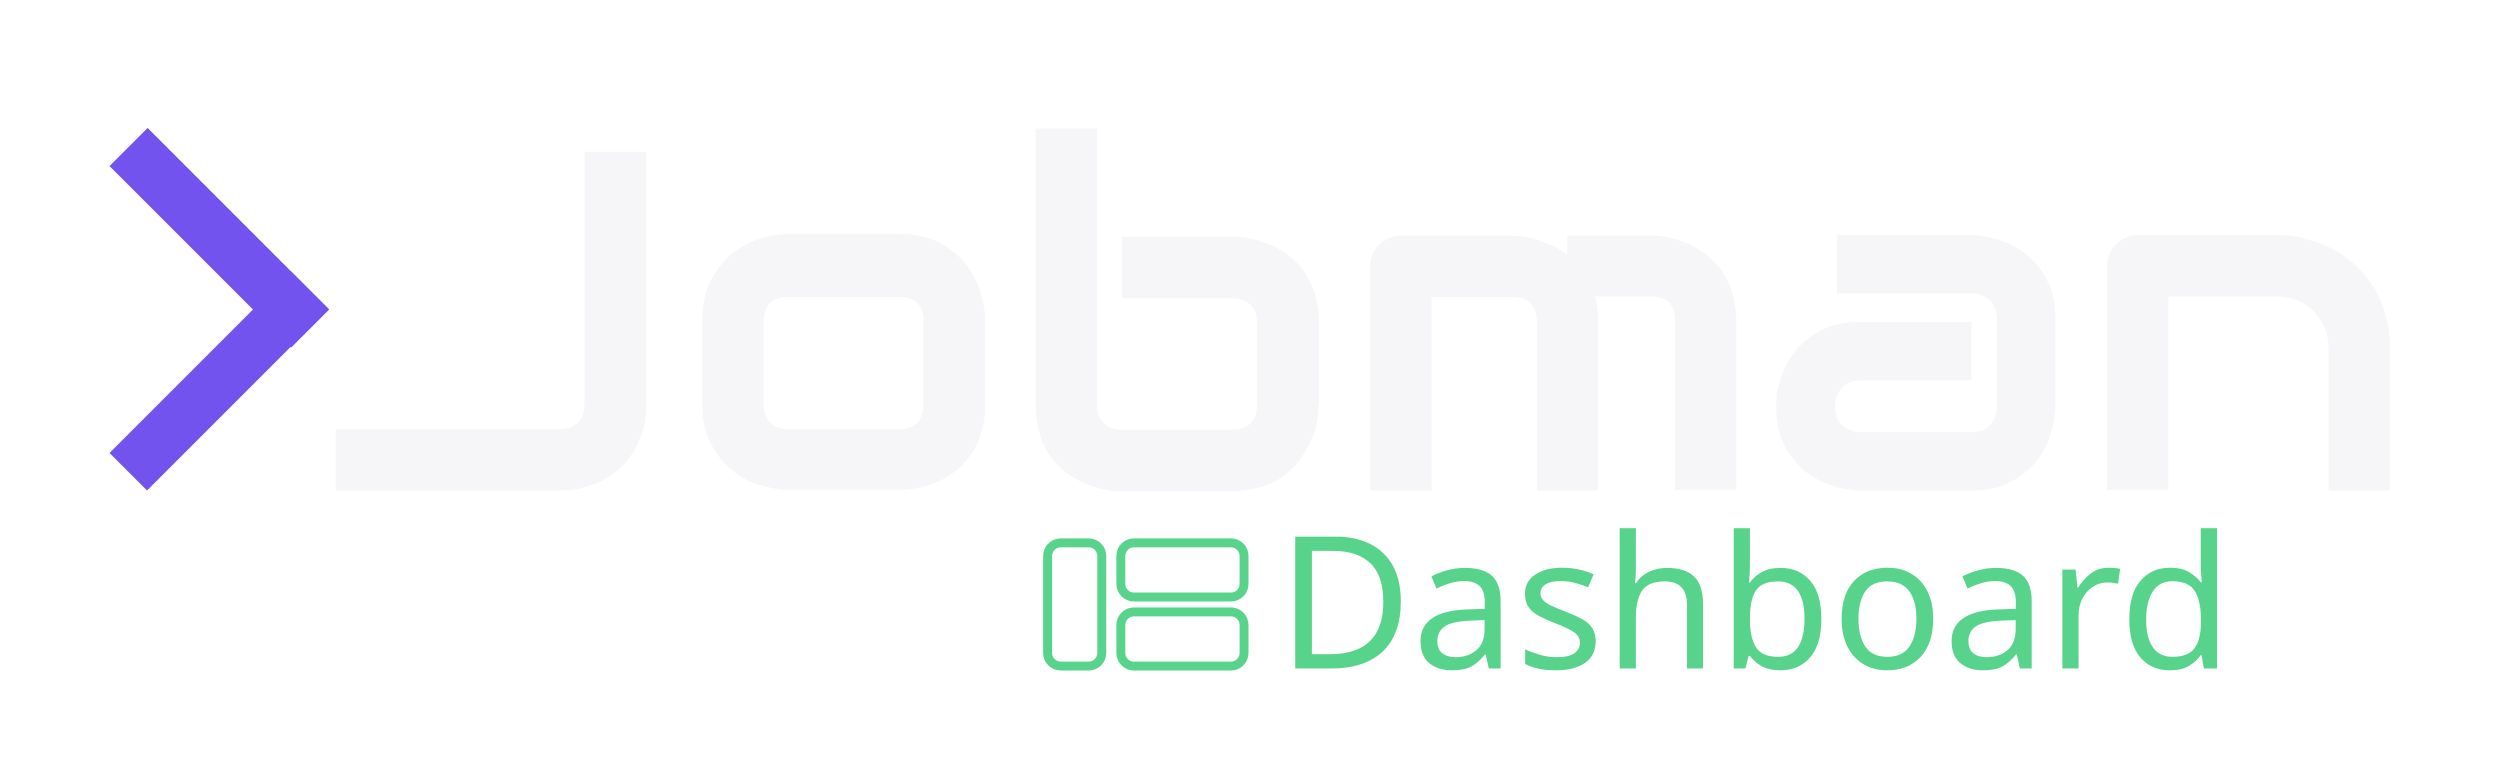
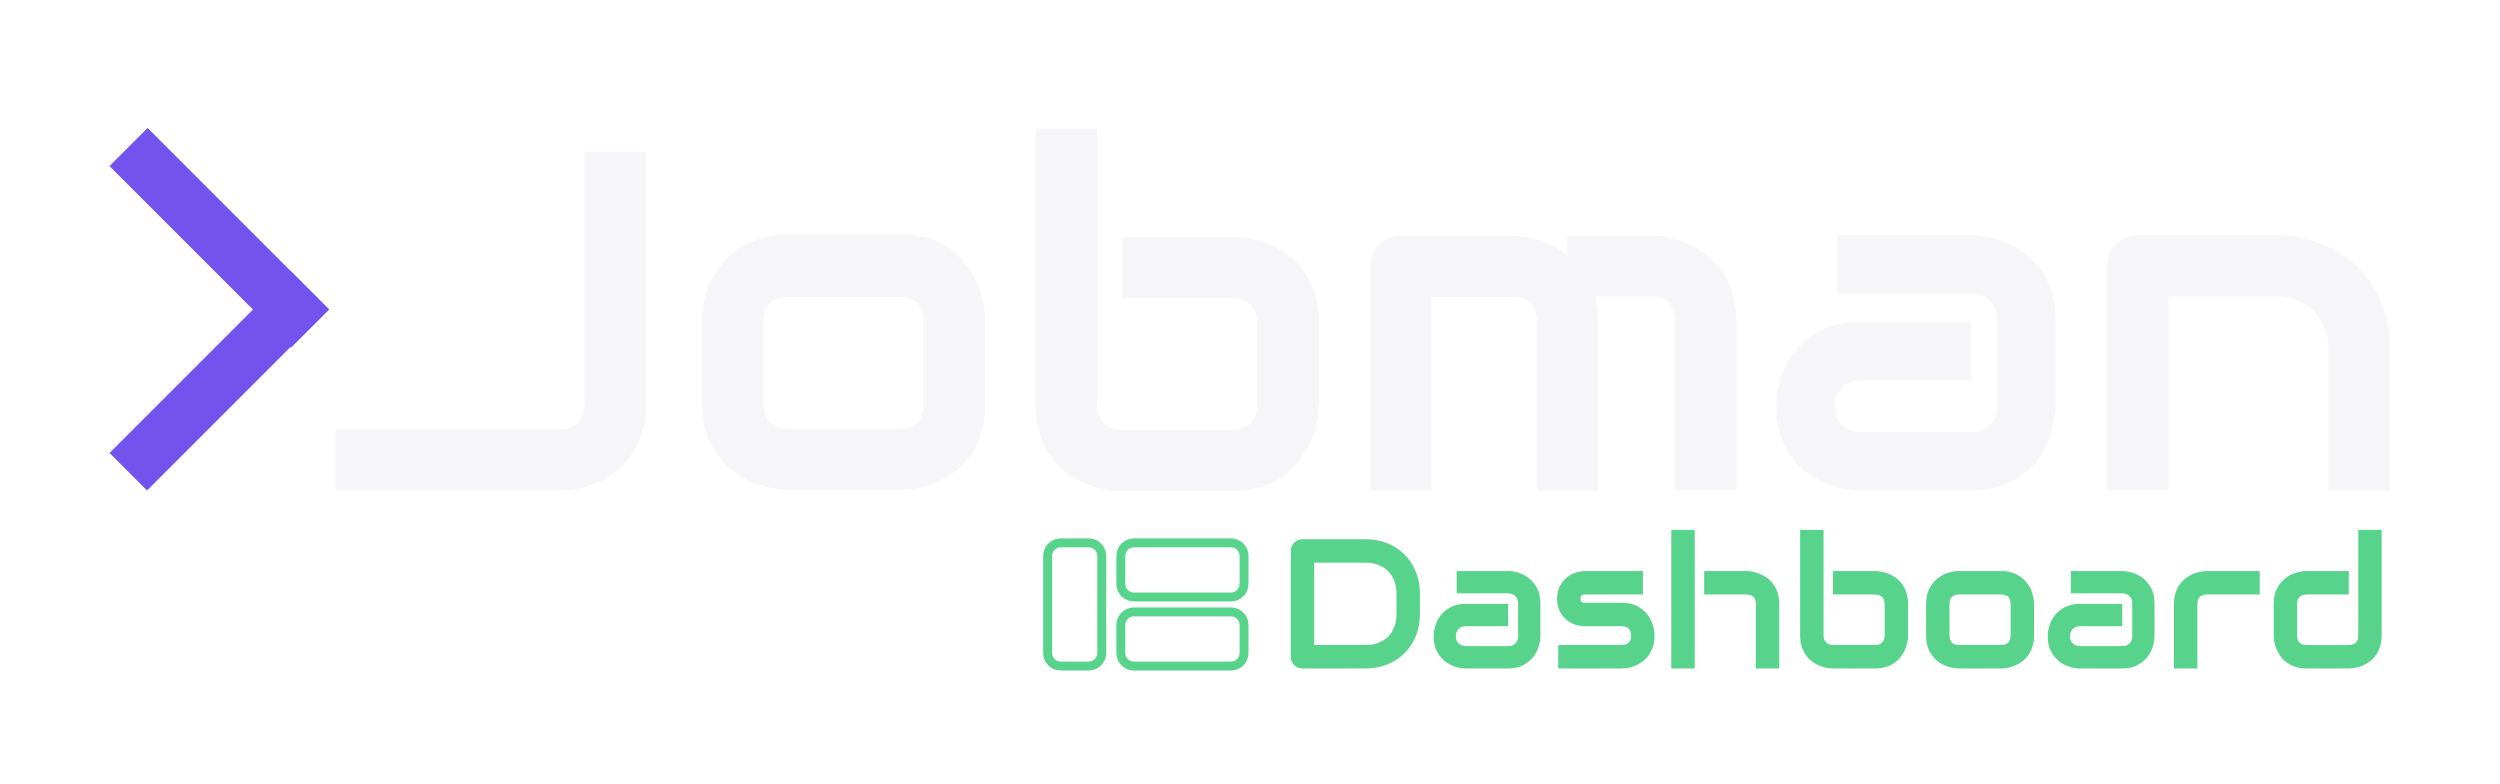
<svg xmlns="http://www.w3.org/2000/svg" id="Layer_1" version="1.1" viewBox="0 0 420 131.7">
  <defs>
    <style>
      .st0, .st1 {
        fill: none;
      }

      .st2 {
        fill: #f6f5f8;
      }

      .st3, .st4 {
        isolation: isolate;
      }

      .st5 {
        fill: #7353ed;
      }

      .st4 {
        fill: #57d38c;
-         font-family: Audiowide-Regular, Audiowide;
-         font-size: 31px;
      }

      .st1 {
        stroke: #57d38c;
        stroke-miterlimit: 10;
        stroke-width: 1.5px;
      }
    </style>
  </defs>
  <path class="st0" d="M0,0h420v131.5H0V0Z" />
  <path class="st2" d="M108.6,68c0,2.1-.4,4-1.1,5.7-.7,1.8-1.7,3.3-3,4.6-1.3,1.3-2.8,2.3-4.6,3s-3.7,1.1-5.8,1.1h-37.7v-10.3h37.7c1.3,0,2.3-.4,3-1.1s1.1-1.7,1.1-3.1V25.5h10.4v42.3h0v.2ZM165.5,68c0,1.8-.2,3.4-.7,4.8-.4,1.4-1,2.7-1.8,3.7-.7,1.1-1.6,2-2.6,2.7-1,.8-2,1.4-3.1,1.8-1.1.5-2.2.8-3.2,1-1.1.2-2.1.3-3.1.3h-18.6c-1.4,0-3-.3-4.7-.8s-3.3-1.3-4.7-2.5c-1.4-1.1-2.6-2.6-3.6-4.5-1-1.8-1.4-4.1-1.4-6.8v-13.9c0-2.6.5-4.9,1.4-6.7,1-1.8,2.2-3.3,3.6-4.5,1.4-1.1,3-2,4.7-2.5s3.2-.8,4.7-.8h18.6c2.6,0,4.9.5,6.7,1.4,1.8,1,3.3,2.1,4.5,3.6,1.1,1.4,2,3,2.5,4.7s.8,3.3.8,4.7v14.3h0ZM155.2,54.1c0-1.4-.4-2.5-1.1-3.2-.7-.7-1.7-1-3.1-1h-18.5c-1.4,0-2.4.3-3.1,1-.7.7-1.1,1.7-1.1,3.1v13.9c0,1.3.4,2.4,1.1,3.1.7.7,1.8,1.1,3.1,1.1h18.5c1.4,0,2.4-.4,3.1-1.1.7-.7,1-1.7,1-3.1v-13.9h.1ZM221.5,68c0,1-.1,2-.3,3.1s-.6,2.2-1.1,3.2c-.5,1.1-1.1,2.1-1.8,3.1-.8,1-1.7,1.8-2.7,2.6-1.1.8-2.3,1.4-3.7,1.8s-3,.7-4.8.7h-18.6c-1,0-2,0-3.1-.3-1.1-.2-2.2-.6-3.2-1-1.1-.5-2.1-1.1-3.1-1.8-1-.8-1.8-1.7-2.6-2.7-.8-1.1-1.4-2.3-1.8-3.7-.4-1.4-.7-3-.7-4.8V21.6h10.3v46.5c0,1.3.4,2.3,1.2,3,.8.8,1.8,1.1,3,1.1h18.6c1.3,0,2.3-.4,3-1.1.7-.8,1.1-1.8,1.1-3v-13.9c0-1.3-.4-2.3-1.1-3-.8-.7-1.8-1.1-3-1.1h-18.6v-10.3h18.6c1,0,2,0,3.1.3,1.1.2,2.2.6,3.2,1,1.1.5,2.1,1.1,3.1,1.8,1,.8,1.8,1.7,2.6,2.7.7,1.1,1.3,2.3,1.8,3.7.4,1.4.7,3,.7,4.8v13.9h0ZM268.5,82.4h-10.3v-28.4c0-1.3-.4-2.4-1.1-3.1s-1.8-1-3.2-1h-13.4v32.5h-10.3v-37.7c0-.7.1-1.4.4-2s.6-1.2,1.1-1.6c.5-.5,1-.8,1.7-1.1.6-.3,1.3-.4,2-.4h18.6c1.4,0,3,.3,4.6.8s3.2,1.3,4.7,2.4v-3.2h13.9c1,0,2,0,3.1.3,1.1.2,2.2.6,3.2,1,1.1.5,2.1,1.1,3.1,1.8,1,.8,1.8,1.7,2.6,2.7.7,1.1,1.3,2.3,1.8,3.7.4,1.4.7,3,.7,4.8v28.4h-10.3v-28.4c0-1.3-.3-2.4-1-3.1s-1.7-1-3.1-1h-9.3c.3,1.3.5,2.6.5,4.1v28.4h0ZM345.3,68.3c0,1.4-.3,3-.8,4.6-.5,1.7-1.3,3.2-2.4,4.6s-2.6,2.6-4.4,3.5c-1.8,1-4,1.4-6.6,1.4h-18.6c-1.4,0-3-.3-4.6-.8s-3.2-1.3-4.6-2.4-2.6-2.6-3.5-4.4c-1-1.8-1.4-4-1.4-6.6s.3-3,.8-4.6c.5-1.7,1.3-3.2,2.4-4.6s2.6-2.6,4.4-3.5c1.8-1,4-1.4,6.6-1.4h18.6v9.8h-18.6c-1.4,0-2.5.4-3.2,1.3-.8.9-1.1,1.9-1.1,3.2s.4,2.4,1.3,3.1c.9.8,1.9,1.1,3.1,1.1h18.5c1.4,0,2.5-.4,3.2-1.3.8-.8,1.1-1.9,1.1-3.2v-14.4c0-1.3-.4-2.4-1.2-3.2-.8-.8-1.9-1.2-3.1-1.2h-22.6v-9.8h22.6c1.4,0,3,.3,4.6.8,1.7.5,3.2,1.3,4.6,2.4s2.6,2.6,3.5,4.4c1,1.8,1.4,4,1.4,6.6v14.5h0ZM401.5,82.4h-10.3v-23.8c0-1.3-.2-2.6-.7-3.6-.5-1.1-1.1-2-1.9-2.8s-1.7-1.4-2.8-1.8c-1.1-.4-2.2-.6-3.5-.6h-18v32.5h-10.3v-37.7c0-.7.1-1.4.4-2s.6-1.2,1.1-1.6,1-.8,1.7-1.1c.6-.3,1.3-.4,2-.4h23.2c1.3,0,2.7,0,4.1.4s2.9.8,4.3,1.4,2.8,1.5,4,2.5c1.3,1,2.4,2.2,3.4,3.6s1.8,3,2.4,4.9c.6,1.8.9,3.9.9,6.3v23.8h0Z" />
  <g>
    <path class="st5" d="M18.4,27.9l6.4-6.4,30.5,30.5-6.4,6.4s-30.5-30.5-30.5-30.5Z" />
    <path class="st5" d="M24.7,82.4l-6.3-6.3,30.5-30.5,6.3,6.3s-30.5,30.5-30.5,30.5Z" />
  </g>
  <g class="st3">
    <g class="st3">
-       <text class="st4" transform="translate(214.6 112.3)">
-         <tspan x="0" y="0">Dashboard</tspan>
-       </text>
+       <path class="st4" transform="translate(214.6 112.3)" fill="#57d38c" aria-label="Dashboard" d="m 23.946,-9.082 q 0,1.983 -0.696,3.648 -0.681,1.665 -1.892,2.876 -1.211,1.196 -2.876,1.877 Q 16.817,0 14.864,0 H 4.238 Q 3.814,0 3.451,-0.151 3.088,-0.303 2.815,-0.56 2.558,-0.833 2.407,-1.196 2.255,-1.559 2.255,-1.983 V -19.723 q 0,-0.409 0.151,-0.772 0.151,-0.363 0.409,-0.636 0.272,-0.272 0.636,-0.424 0.363,-0.151 0.787,-0.151 H 14.864 q 1.953,0 3.618,0.681 1.665,0.681 2.876,1.892 1.211,1.196 1.892,2.876 0.696,1.665 0.696,3.633 z m -3.936,-3.542 q 0,-1.15 -0.378,-2.104 -0.363,-0.954 -1.044,-1.62 -0.681,-0.681 -1.635,-1.044 -0.938,-0.378 -2.089,-0.378 h -8.673 v 13.835 h 8.673 q 1.15,0 2.089,-0.363 0.954,-0.378 1.635,-1.044 0.681,-0.681 1.044,-1.62 0.378,-0.954 0.378,-2.119 z m 24.173,7.205 q 0,0.817 -0.288,1.771 -0.288,0.938 -0.938,1.756 -0.636,0.802 -1.68,1.347 Q 40.249,0 38.765,0 H 31.666 Q 30.849,0 29.895,-0.288 28.957,-0.575 28.139,-1.211 27.337,-1.862 26.792,-2.891 26.247,-3.936 26.247,-5.419 q 0,-0.817 0.288,-1.771 0.288,-0.954 0.923,-1.756 0.651,-0.817 1.68,-1.362 1.044,-0.545 2.528,-0.545 h 7.099 v 3.754 h -7.099 q -0.802,0 -1.241,0.5 -0.439,0.484 -0.439,1.211 0,0.772 0.5,1.211 Q 31,-3.754 31.696,-3.754 h 7.069 q 0.802,0 1.241,-0.484 0.439,-0.484 0.439,-1.211 v -5.495 q 0,-0.772 -0.484,-1.226 -0.469,-0.454 -1.196,-0.454 H 30.122 v -3.739 h 8.643 q 0.817,0 1.756,0.288 0.954,0.288 1.756,0.938 0.817,0.636 1.362,1.68 0.545,1.029 0.545,2.513 z m 19.178,-0.106 q 0,1.014 -0.257,1.832 -0.257,0.802 -0.681,1.423 Q 62,-1.665 61.44,-1.226 60.88,-0.802 60.259,-0.53 59.654,-0.257 59.018,-0.121 58.397,0 57.837,0 h -10.656 v -3.936 h 10.626 q 0.802,0 1.211,-0.409 0.409,-0.409 0.409,-1.181 -0.076,-1.574 -1.589,-1.574 h -6.1 q -1.302,0 -2.21,-0.454 -0.908,-0.454 -1.483,-1.135 -0.56,-0.681 -0.817,-1.468 -0.242,-0.787 -0.242,-1.468 0,-1.317 0.469,-2.21 0.469,-0.908 1.181,-1.468 0.711,-0.56 1.544,-0.802 0.833,-0.257 1.559,-0.257 h 9.672 v 3.936 h -9.642 q -0.303,0 -0.484,0.076 -0.167,0.061 -0.257,0.182 -0.076,0.106 -0.091,0.242 -0.015,0.121 -0.015,0.242 0.015,0.242 0.091,0.378 0.076,0.136 0.182,0.197 0.121,0.061 0.257,0.076 0.151,0 0.288,0 h 6.1 q 1.514,0 2.573,0.545 1.06,0.545 1.71,1.377 0.651,0.817 0.938,1.786 0.303,0.969 0.303,1.801 z M 84.312,0 h -3.936 v -10.853 q 0,-0.772 -0.394,-1.166 -0.394,-0.409 -1.181,-0.409 h -7.099 v -3.936 h 7.099 q 0.56,0 1.181,0.136 0.621,0.121 1.226,0.394 0.621,0.272 1.181,0.711 0.56,0.424 0.984,1.044 0.424,0.605 0.681,1.408 0.257,0.802 0.257,1.816 z M 70.113,0 h -3.936 v -23.28 h 3.936 z m 35.844,-5.525 q 0,0.56 -0.136,1.181 -0.121,0.621 -0.394,1.241 -0.272,0.605 -0.711,1.166 -0.424,0.56 -1.044,0.999 -0.605,0.424 -1.408,0.681 Q 101.461,0 100.447,0 H 93.348 Q 92.788,0 92.167,-0.121 91.547,-0.257 90.926,-0.53 90.321,-0.802 89.761,-1.226 89.201,-1.665 88.762,-2.271 88.338,-2.891 88.081,-3.693 87.823,-4.511 87.823,-5.525 V -23.28 h 3.936 v 17.755 q 0,0.727 0.454,1.166 0.454,0.424 1.135,0.424 h 7.099 q 0.742,0 1.15,-0.439 0.424,-0.439 0.424,-1.15 v -5.328 q 0,-0.742 -0.439,-1.15 -0.439,-0.424 -1.135,-0.424 h -7.099 v -3.936 h 7.099 q 0.56,0 1.181,0.136 0.621,0.121 1.226,0.394 0.621,0.272 1.181,0.711 0.56,0.424 0.984,1.044 0.424,0.605 0.681,1.408 0.257,0.802 0.257,1.816 z m 21.161,0 q 0,1.014 -0.257,1.832 -0.257,0.802 -0.681,1.423 -0.424,0.605 -0.984,1.044 -0.56,0.424 -1.181,0.696 -0.605,0.272 -1.241,0.409 Q 122.153,0 121.593,0 h -7.099 q -0.817,0 -1.786,-0.288 -0.969,-0.288 -1.801,-0.938 -0.817,-0.666 -1.377,-1.71 -0.545,-1.06 -0.545,-2.588 v -5.328 q 0,-1.514 0.545,-2.558 0.56,-1.06 1.377,-1.71 0.833,-0.666 1.801,-0.954 0.969,-0.288 1.786,-0.288 h 7.099 q 1.514,0 2.573,0.545 1.06,0.545 1.71,1.377 0.651,0.817 0.938,1.786 0.303,0.969 0.303,1.801 z m -3.936,-5.298 q 0,-0.817 -0.409,-1.211 -0.409,-0.394 -1.181,-0.394 h -7.069 q -0.787,0 -1.196,0.409 -0.409,0.394 -0.409,1.166 v 5.328 q 0,0.772 0.409,1.181 0.409,0.409 1.196,0.409 h 7.069 q 0.802,0 1.196,-0.409 0.394,-0.409 0.394,-1.181 z m 24.173,5.404 q 0,0.817 -0.288,1.771 -0.288,0.938 -0.938,1.756 -0.636,0.802 -1.68,1.347 Q 143.42,0 141.937,0 h -7.099 q -0.817,0 -1.771,-0.288 -0.938,-0.288 -1.756,-0.923 -0.802,-0.651 -1.347,-1.68 -0.545,-1.044 -0.545,-2.528 0,-0.817 0.288,-1.771 0.288,-0.954 0.923,-1.756 0.651,-0.817 1.68,-1.362 1.044,-0.545 2.528,-0.545 h 7.099 v 3.754 h -7.099 q -0.802,0 -1.241,0.5 -0.439,0.484 -0.439,1.211 0,0.772 0.5,1.211 0.515,0.424 1.211,0.424 h 7.069 q 0.802,0 1.241,-0.484 0.439,-0.484 0.439,-1.211 v -5.495 q 0,-0.772 -0.484,-1.226 -0.469,-0.454 -1.196,-0.454 h -8.643 v -3.739 h 8.643 q 0.817,0 1.756,0.288 0.954,0.288 1.756,0.938 0.817,0.636 1.362,1.68 0.545,1.029 0.545,2.513 z m 17.68,-7.008 h -8.855 q -0.802,0 -1.211,0.409 -0.409,0.394 -0.409,1.166 V 0 h -3.936 v -10.853 q 0,-1.014 0.257,-1.816 0.257,-0.802 0.681,-1.408 0.439,-0.621 0.999,-1.044 0.56,-0.439 1.166,-0.711 0.621,-0.272 1.241,-0.394 0.636,-0.136 1.181,-0.136 h 8.885 z m 20.48,6.902 q 0,1.014 -0.257,1.832 -0.257,0.802 -0.681,1.423 -0.424,0.605 -0.984,1.044 -0.56,0.424 -1.181,0.696 -0.605,0.272 -1.241,0.409 Q 180.551,0 179.991,0 h -7.099 q -1.014,0 -1.816,-0.257 -0.802,-0.257 -1.423,-0.681 -0.605,-0.439 -1.044,-0.999 -0.424,-0.56 -0.696,-1.166 -0.272,-0.621 -0.409,-1.241 -0.121,-0.636 -0.121,-1.181 v -5.328 q 0,-1.514 0.545,-2.558 0.56,-1.06 1.377,-1.71 0.833,-0.666 1.801,-0.954 0.969,-0.288 1.786,-0.288 h 7.099 v 3.936 h -7.069 q -0.787,0 -1.196,0.409 -0.409,0.394 -0.409,1.166 v 5.298 q 0,0.802 0.394,1.211 0.409,0.409 1.181,0.409 h 7.099 q 0.802,0 1.196,-0.409 0.394,-0.409 0.394,-1.181 V -23.28 h 3.936 z" />
    </g>
  </g>
  <g>
    <rect class="st1" x="176" y="91.2" width="9.1" height="20.7" rx="2.2" ry="2.2" />
    <rect class="st1" x="194" y="85.4" width="9.1" height="20.7" rx="2.2" ry="2.2" transform="translate(294.4 -102.8) rotate(90)" />
    <rect class="st1" x="194" y="97" width="9.1" height="20.7" rx="2.2" ry="2.2" transform="translate(306 -91.2) rotate(90)" />
  </g>
</svg>
